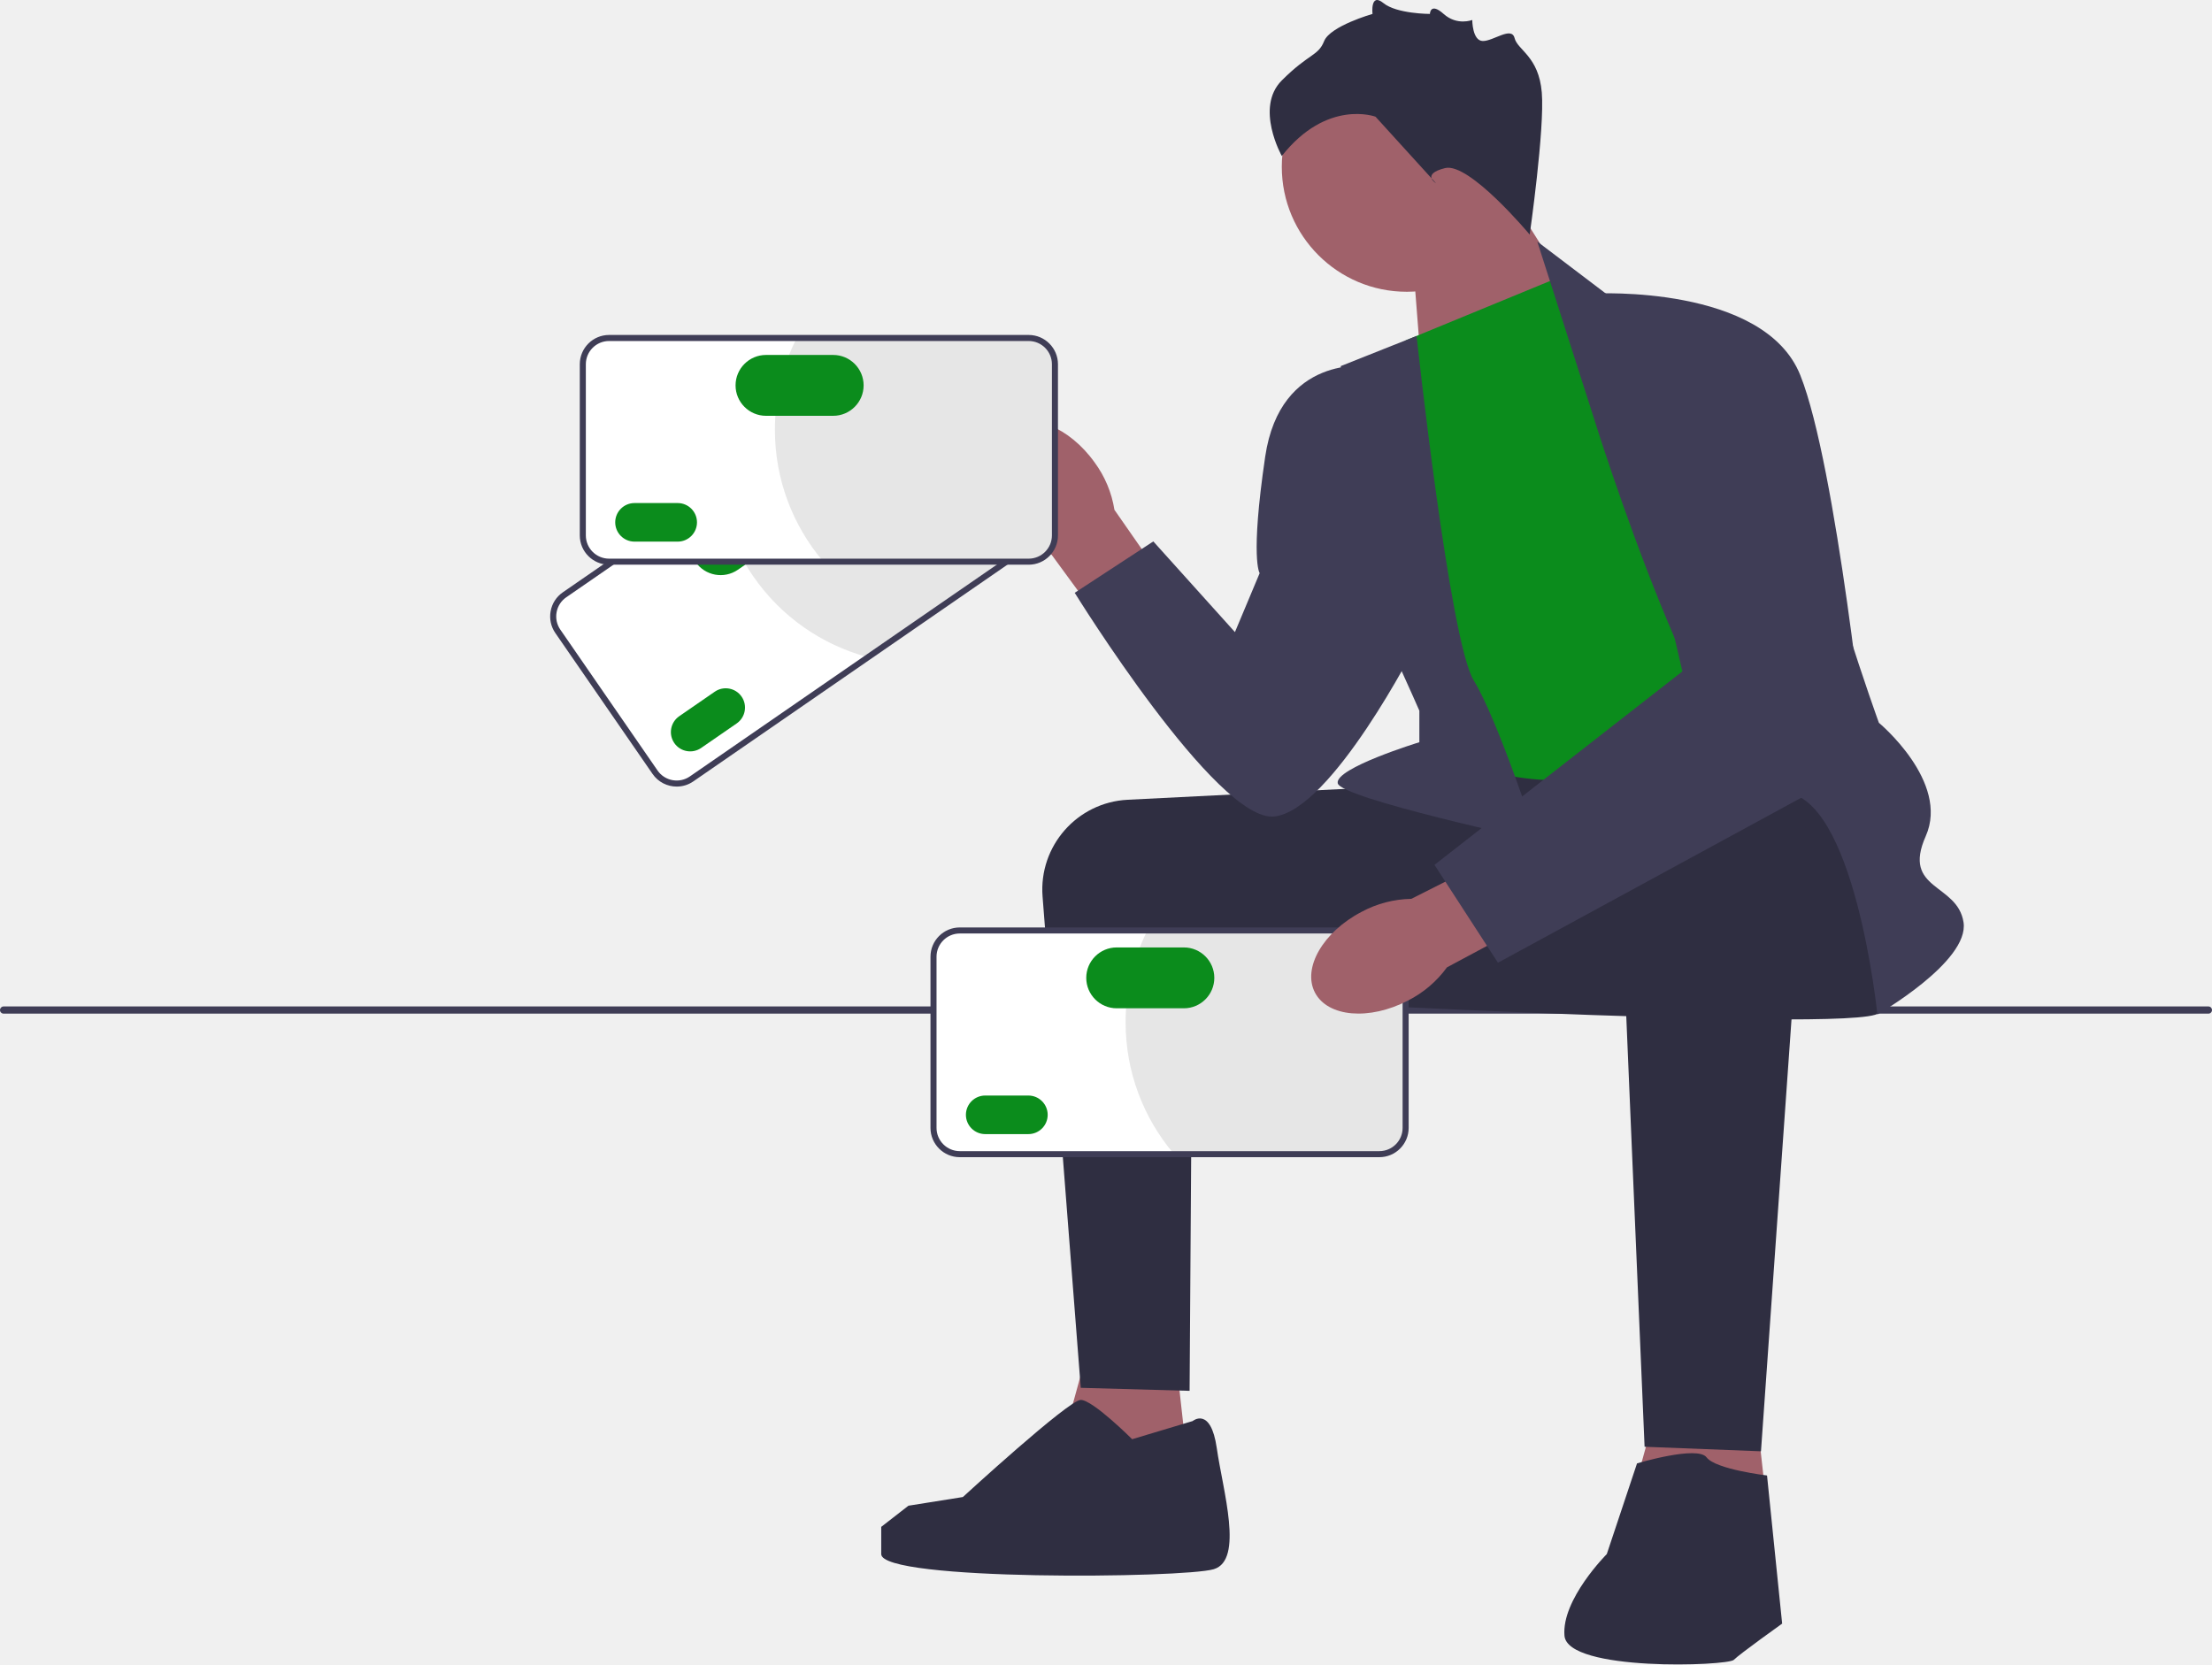
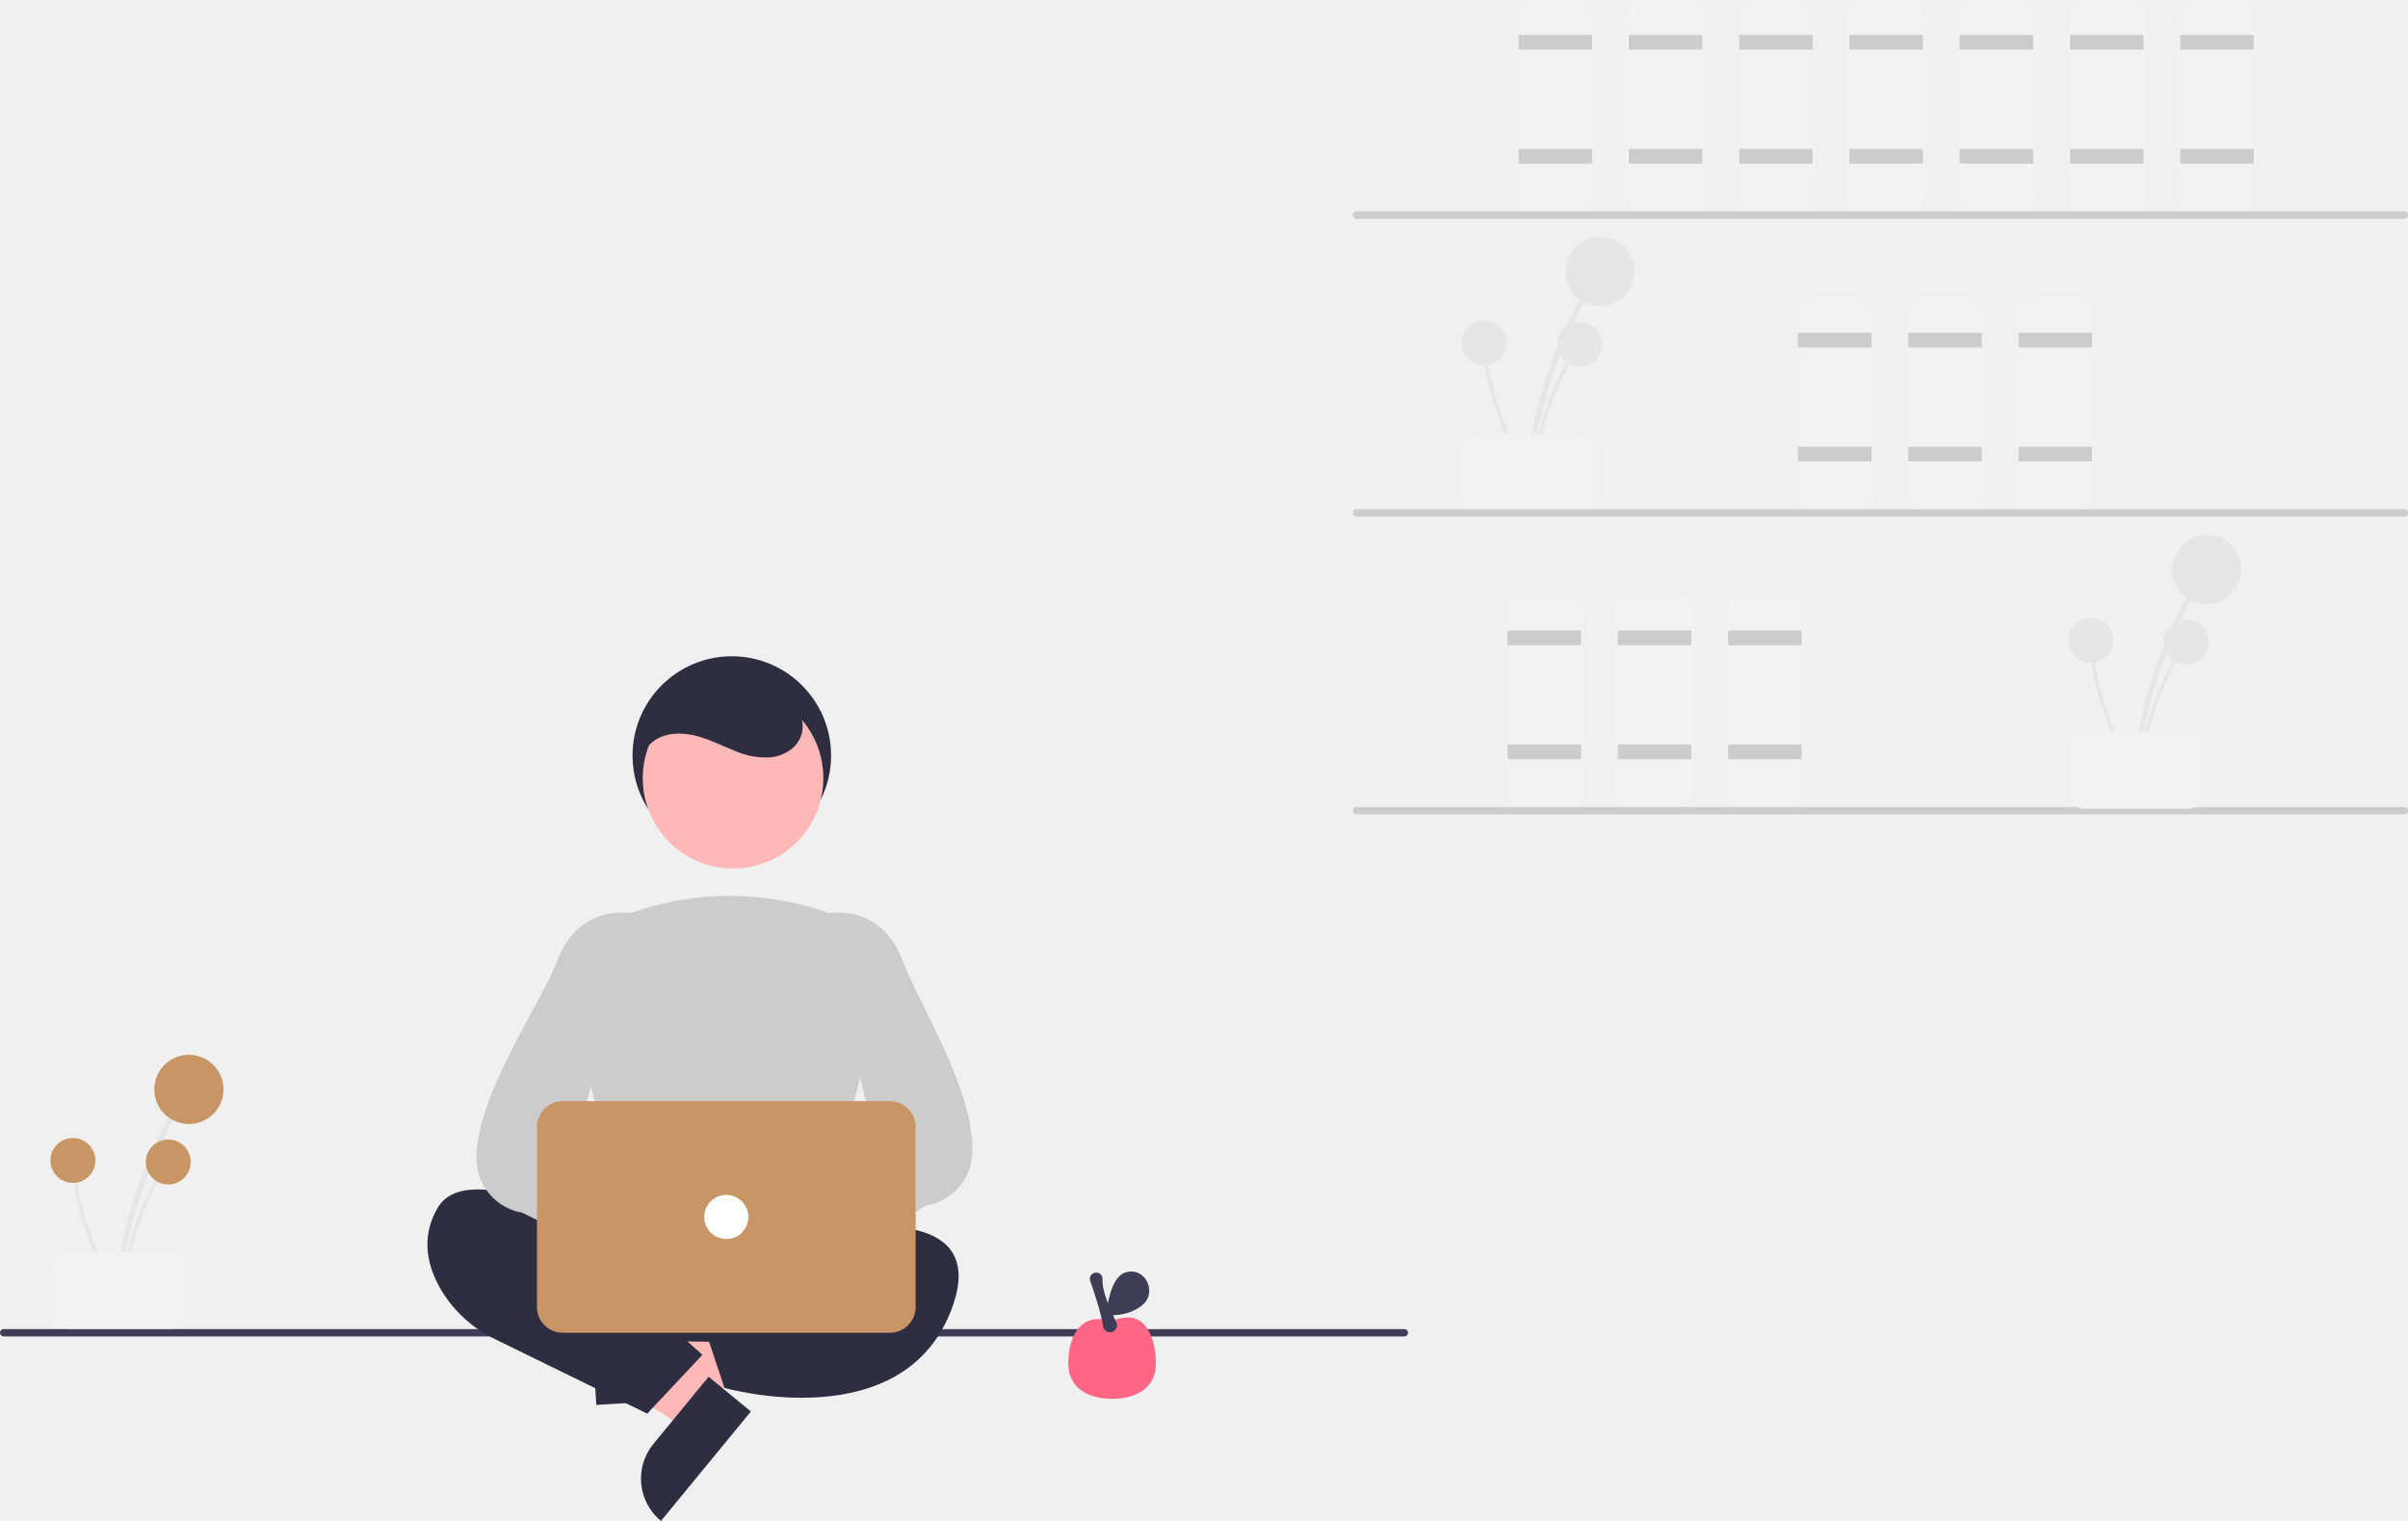
- <svg xmlns="http://www.w3.org/2000/svg" width="731.67" height="550.618" viewBox="0 0 731.67 550.618">
-   <path d="M0,334.134c0,.66,.53,1.19,1.19,1.19H730.48c.66,0,1.19-.53,1.19-1.19,0-.66-.53-1.19-1.19-1.19H1.19c-.66,0-1.19,.53-1.19,1.19Z" fill="#3f3d56" />
-   <polygon points="466.985 81.606 470.811 130.557 526.268 107.393 494.985 57.606 466.985 81.606" fill="#a0616a" />
-   <circle cx="465.323" cy="55.181" r="41.339" fill="#a0616a" />
-   <polygon points="387.985 440.606 394.985 503.393 345.985 496.606 361.985 438.606 387.985 440.606" fill="#a0616a" />
-   <polygon points="578.985 449.606 585.985 512.393 536.985 505.606 552.985 447.606 578.985 449.606" fill="#a0616a" />
-   <path d="M462.485,260.106c-.669,0-54.146,2.685-89.477,4.463-16.723,.841-29.452,15.315-28.155,32.009l12.632,162.528,36,1,.878-131,71.122,4-3-73Z" fill="#2f2e41" />
-   <path d="M619.485,259.106s9,69,2,76c-7,7-226.5-5.5-226.5-5.5,0,0,48.154-69.537,56.827-71.519,8.673-1.981,146.673-8.981,146.673-8.981l21,10Z" fill="#2f2e41" />
-   <path id="uuid-91047c5b-47d7-4179-8a16-40bd6d529b28-153" d="M335.127,172.233c-8.359-11.691-9.103-25.48-1.662-30.799,7.441-5.319,20.247-.152,28.607,11.544,3.404,4.626,5.65,10,6.551,15.673l34.792,49.981-19.8,13.708-35.775-48.834c-5.078-2.688-9.437-6.554-12.714-11.273Z" fill="#a0616a" />
-   <path d="M464.985,112.606l51-21,96,148s-67,15-90,18c-23,3-49-9-49-9l-8-136Z" fill="#0b8c1c" />
-   <path d="M526.985,137.606l-18.5-57.709,24,18.209s68,45,68,64c0,19,21,77,21,77,0,0,23.5,19.5,15.5,37.5-8,18,10.5,15.5,12.5,28.5,2,13-28.5,30.5-28.5,30.5,0,0-7.5-73.5-31.5-73.5-24,0-62.5-124.5-62.5-124.5Z" fill="#3f3d56" />
-   <path d="M468.568,111.13l-25.084,9.976s4,70,8,76c4,6,18,38,18,38v10.429s-28,8.571-27,13.571c1,5,66,19,66,19,0,0-13-40-21-53-8-13-18.916-113.976-18.916-113.976Z" fill="#3f3d56" />
-   <path d="M452.485,121.106s-29-4-34,30c-5,34-1.823,38.5-1.823,38.5l-8.177,19.5-27-30-26,17s47,76,66,74c19-2,47-57,47-57l-16-92Z" fill="#3f3d56" />
-   <path d="M597.323,270.145l-14.839,209.961-38.5-1.5s-8.5-198.5-8.5-201.5c0-3,4-20,29-21,25-1,32.839,14.039,32.839,14.039Z" fill="#2f2e41" />
-   <path d="M541.485,484.106s20-6,23-2c3,4,20,6,20,6l5,49s-14,10-16,12-55,4-56-8c-1-12,14-27,14-27l10-30Z" fill="#2f2e41" />
-   <path d="M394.485,470.106s6-5,8,9c2,14,9,37-1,40-10,3-110,4-110-5v-9l9-7,18.004-2.869s34.996-32.131,38.996-32.131c4,0,17,13,17,13l20-6Z" fill="#2f2e41" />
-   <path d="M505.985,77.606s-20-24-28-22-3,5-3,5l-20-22s-16-6-31,13c0,0-9-16,0-25,9-9,12-8,14-13,2-5,16-9,16-9,0,0-.803-7.197,3.598-3.598s15.394,3.598,15.394,3.598c0,0,.063-4,4.535,0,4.472,4,9.472,2,9.472,2,0,0,0,6.921,3.5,6.961,3.5,.039,9.5-4.961,10.5-.961,1,4,8,6,9,18,1,12-4,47-4,47Z" fill="#2f2e41" />
-   <g>
-     <path d="M342.995,178.849l-114.236,78.827c-3.942,2.72-9.362,1.726-12.082-2.216l-32.162-46.609c-2.72-3.942-1.726-9.362,2.216-12.082l114.236-78.827c3.942-2.72,9.362-1.726,12.082,2.216l32.162,46.609c2.72,3.942,1.726,9.362-2.216,12.082Z" fill="#fff" />
-     <path d="M312.839,120.303l32.161,46.608c2.646,3.835,1.684,9.081-2.151,11.727l-56.064,38.686c-14.786-4.04-28.277-13.115-37.663-26.716-6.148-8.909-9.853-18.772-11.266-28.809l63.255-43.648c3.835-2.646,9.081-1.684,11.727,2.151Z" fill="#e6e6e6" />
-     <path d="M223.84,260.209c-3.079,0-6.109-1.461-7.987-4.181l-32.162-46.609c-1.467-2.127-2.018-4.7-1.55-7.248,.467-2.548,1.896-4.759,4.022-6.226l114.235-78.827c4.397-3.032,10.44-1.923,13.474,2.471l32.162,46.609c1.467,2.127,2.018,4.7,1.55,7.248-.467,2.547-1.896,4.759-4.021,6.226l-114.236,78.827c-1.676,1.155-3.591,1.71-5.486,1.71Zm82.048-142.802c-1.504,0-3.023,.44-4.353,1.357l-114.236,78.827c-1.688,1.163-2.82,2.918-3.191,4.94-.371,2.021,.065,4.064,1.229,5.75l32.162,46.609c2.406,3.486,7.202,4.368,10.69,1.961l114.237-78.827c1.687-1.163,2.819-2.918,3.19-4.94,.371-2.021-.065-4.064-1.229-5.75l-32.162-46.609c-1.489-2.158-3.895-3.318-6.338-3.318Z" fill="#3f3d56" />
-     <path d="M224.667,236.937c-2.895,1.998-3.625,5.978-1.627,8.874,1.998,2.895,5.978,3.625,8.874,1.627l11.761-8.116c2.895-1.998,3.625-5.978,1.627-8.874-1.998-2.895-5.978-3.625-8.874-1.627l-11.761,8.116Z" fill="#0b8c1c" />
-     <path d="M232.639,171.911c-4.568,3.152-5.72,9.433-2.568,14.001,3.152,4.568,9.433,5.72,14.001,2.568l18.295-12.624c4.568-3.152,5.72-9.432,2.568-14-3.152-4.568-9.433-5.72-14.001-2.568l-18.295,12.624Z" fill="#0b8c1c" />
-   </g>
-   <g>
-     <path d="M340.259,185.809H201.466c-4.789,0-8.686-3.896-8.686-8.686v-56.628c0-4.789,3.897-8.686,8.686-8.686h138.793c4.789,0,8.686,3.896,8.686,8.686v56.628c0,4.789-3.897,8.686-8.686,8.686Z" fill="#fff" />
-     <path d="M348.69,120.495v56.628c0,4.659-3.772,8.431-8.431,8.431h-68.116c-9.875-11.723-15.826-26.854-15.826-43.379,0-10.824,2.552-21.047,7.089-30.11h76.853c4.659,0,8.431,3.772,8.431,8.431Z" fill="#e6e6e6" />
-     <path d="M340.259,186.809H201.466c-5.341,0-9.687-4.345-9.687-9.686v-56.629c0-5.341,4.346-9.686,9.687-9.686h138.793c5.341,0,9.687,4.345,9.687,9.686v56.629c0,5.341-4.346,9.686-9.687,9.686ZM201.466,112.809c-4.238,0-7.687,3.447-7.687,7.686v56.629c0,4.238,3.448,7.686,7.687,7.686h138.793c4.238,0,7.687-3.447,7.687-7.686v-56.629c0-4.238-3.448-7.686-7.687-7.686H201.466Z" fill="#3f3d56" />
-     <path d="M209.876,166.416c-3.518,0-6.379,2.862-6.379,6.379s2.862,6.379,6.379,6.379h14.29c3.518,0,6.379-2.862,6.379-6.379s-2.862-6.379-6.379-6.379h-14.29Z" fill="#0b8c1c" />
-     <path d="M253.369,117.423c-5.55,0-10.065,4.515-10.065,10.065s4.515,10.065,10.065,10.065h22.228c5.55,0,10.065-4.515,10.065-10.065s-4.515-10.065-10.065-10.065h-22.228Z" fill="#0b8c1c" />
-   </g>
-   <g>
-     <path d="M456.259,381.809h-138.793c-4.789,0-8.686-3.896-8.686-8.686v-56.628c0-4.789,3.897-8.686,8.686-8.686h138.793c4.789,0,8.686,3.896,8.686,8.686v56.628c0,4.789-3.897,8.686-8.686,8.686Z" fill="#fff" />
-     <path d="M464.69,316.495v56.628c0,4.659-3.772,8.431-8.431,8.431h-68.116c-9.875-11.723-15.826-26.854-15.826-43.379,0-10.824,2.552-21.047,7.089-30.11h76.853c4.659,0,8.431,3.772,8.431,8.431Z" fill="#e6e6e6" />
-     <path d="M456.259,382.809h-138.793c-5.341,0-9.687-4.345-9.687-9.686v-56.629c0-5.341,4.346-9.686,9.687-9.686h138.793c5.341,0,9.687,4.345,9.687,9.686v56.629c0,5.341-4.346,9.686-9.687,9.686Zm-138.793-74c-4.238,0-7.687,3.447-7.687,7.686v56.629c0,4.238,3.448,7.686,7.687,7.686h138.793c4.238,0,7.687-3.447,7.687-7.686v-56.629c0-4.238-3.448-7.686-7.687-7.686h-138.793Z" fill="#3f3d56" />
-     <path d="M325.876,362.416c-3.518,0-6.379,2.862-6.379,6.379s2.862,6.379,6.379,6.379h14.29c3.518,0,6.379-2.862,6.379-6.379s-2.862-6.379-6.379-6.379h-14.29Z" fill="#0b8c1c" />
-     <path d="M369.369,313.423c-5.55,0-10.065,4.515-10.065,10.065s4.515,10.065,10.065,10.065h22.228c5.55,0,10.065-4.515,10.065-10.065s-4.515-10.065-10.065-10.065h-22.228Z" fill="#0b8c1c" />
-   </g>
-   <path id="uuid-c026fd96-7d81-4b34-bb39-0646c0e08e96-154" d="M465.674,331.017c-12.747,6.638-26.505,5.441-30.727-2.672-4.223-8.113,2.688-20.068,15.44-26.706,5.058-2.722,10.694-4.192,16.436-4.289l54.365-27.441,10.797,21.526-53.367,28.575c-3.374,4.65-7.812,8.425-12.944,11.008Z" fill="#a0616a" />
-   <path d="M527.485,97.106s56-3,68,27c12,30,22,128,22,128l-122,66.374-21-32.374,82-64-29-125Z" fill="#3f3d56" />
+ <svg xmlns="http://www.w3.org/2000/svg" data-name="Layer 1" width="655" height="413.68" viewBox="0 0 655 413.68">
+   <path d="M689.063,372.583a122.041,122.041,0,0,1,10.101-38.517q2.28-5.092,5.018-9.961a.744.744,0,0,0-1.284-.75,123.729,123.729,0,0,0-13.768,37.982q-1.034,5.584-1.554,11.246c-.088.952,1.399.946,1.486,0Z" transform="translate(-272.5 -243.1602)" fill="#e6e6e6" />
+   <circle cx="435.282" cy="73.914" r="9.414" fill="#e6e6e6" />
+   <path d="M690.026,372.833a79.174,79.174,0,0,1,6.553-24.988q1.479-3.304,3.255-6.462a.483.483,0,0,0-.833-.487,80.268,80.268,0,0,0-8.932,24.641q-.671,3.622-1.008,7.296c-.057.618.908.614.964,0Z" transform="translate(-272.5 -243.1602)" fill="#e6e6e6" />
+   <circle cx="429.67" cy="93.662" r="6.108" fill="#e6e6e6" />
+   <path d="M688.809,372.257a79.174,79.174,0,0,1-10.202-23.733q-.866-3.515-1.408-7.097a.483.483,0,0,0-.956.128,80.268,80.268,0,0,0,8.113,24.922q1.699,3.269,3.693,6.373c.335.522,1.093-.074.76-.593Z" transform="translate(-272.5 -243.1602)" fill="#e6e6e6" />
+   <circle cx="403.735" cy="93.233" r="6.108" fill="#e6e6e6" />
+   <path d="M670.059,377.66v-12a4.505,4.505,0,0,1,4.5-4.5h28a4.505,4.505,0,0,1,4.5,4.5v12a4.505,4.505,0,0,1-4.5,4.5h-28A4.505,4.505,0,0,1,670.059,377.66Z" transform="translate(-272.5 -243.1602)" fill="#f2f2f2" style="isolation:isolate" />
+   <path d="M701.559,301.16h-12a4.505,4.505,0,0,1-4.5-4.5v-49a4.505,4.505,0,0,1,4.5-4.5h12a4.505,4.505,0,0,1,4.5,4.5v49A4.505,4.505,0,0,1,701.559,301.16Z" transform="translate(-272.5 -243.1602)" fill="#f2f2f2" style="isolation:isolate" />
+   <rect x="413.059" y="9.5" width="20" height="4" fill="#ccc" />
+   <rect x="413.059" y="40.5" width="20" height="4" fill="#ccc" />
+   <path d="M731.559,301.16h-12a4.505,4.505,0,0,1-4.5-4.5v-49a4.505,4.505,0,0,1,4.5-4.5h12a4.505,4.505,0,0,1,4.5,4.5v49A4.505,4.505,0,0,1,731.559,301.16Z" transform="translate(-272.5 -243.1602)" fill="#f2f2f2" style="isolation:isolate" />
+   <rect x="443.059" y="9.5" width="20" height="4" fill="#ccc" />
+   <rect x="443.059" y="40.5" width="20" height="4" fill="#ccc" />
+   <path d="M761.559,301.16h-12a4.505,4.505,0,0,1-4.5-4.5v-49a4.505,4.505,0,0,1,4.5-4.5h12a4.505,4.505,0,0,1,4.5,4.5v49A4.505,4.505,0,0,1,761.559,301.16Z" transform="translate(-272.5 -243.1602)" fill="#f2f2f2" style="isolation:isolate" />
+   <rect x="473.059" y="9.5" width="20" height="4" fill="#ccc" />
+   <rect x="473.059" y="40.5" width="20" height="4" fill="#ccc" />
+   <path d="M777.559,382.16h-12a4.505,4.505,0,0,1-4.5-4.5v-49a4.505,4.505,0,0,1,4.5-4.5h12a4.505,4.505,0,0,1,4.5,4.5v49A4.505,4.505,0,0,1,777.559,382.16Z" transform="translate(-272.5 -243.1602)" fill="#f2f2f2" style="isolation:isolate" />
+   <rect x="489.059" y="90.5" width="20" height="4" fill="#ccc" />
+   <rect x="489.059" y="121.5" width="20" height="4" fill="#ccc" />
+   <path d="M807.559,382.16h-12a4.505,4.505,0,0,1-4.5-4.5v-49a4.505,4.505,0,0,1,4.5-4.5h12a4.505,4.505,0,0,1,4.5,4.5v49A4.505,4.505,0,0,1,807.559,382.16Z" transform="translate(-272.5 -243.1602)" fill="#f2f2f2" style="isolation:isolate" />
+   <rect x="519.059" y="90.5" width="20" height="4" fill="#ccc" />
+   <rect x="519.059" y="121.5" width="20" height="4" fill="#ccc" />
+   <path d="M837.559,382.16h-12a4.505,4.505,0,0,1-4.5-4.5v-49a4.505,4.505,0,0,1,4.5-4.5h12a4.505,4.505,0,0,1,4.5,4.5v49A4.505,4.505,0,0,1,837.559,382.16Z" transform="translate(-272.5 -243.1602)" fill="#f2f2f2" style="isolation:isolate" />
+   <rect x="549.059" y="90.5" width="20" height="4" fill="#ccc" />
+   <rect x="549.059" y="121.5" width="20" height="4" fill="#ccc" />
+   <path d="M698.559,463.16h-12a4.505,4.505,0,0,1-4.5-4.5v-49a4.505,4.505,0,0,1,4.5-4.5h12a4.505,4.505,0,0,1,4.5,4.5v49A4.505,4.505,0,0,1,698.559,463.16Z" transform="translate(-272.5 -243.1602)" fill="#f2f2f2" style="isolation:isolate" />
+   <rect x="410.059" y="171.5" width="20" height="4" fill="#ccc" />
+   <rect x="410.059" y="202.5" width="20" height="4" fill="#ccc" />
+   <path d="M728.559,463.16h-12a4.505,4.505,0,0,1-4.5-4.5v-49a4.505,4.505,0,0,1,4.5-4.5h12a4.505,4.505,0,0,1,4.5,4.5v49A4.505,4.505,0,0,1,728.559,463.16Z" transform="translate(-272.5 -243.1602)" fill="#f2f2f2" style="isolation:isolate" />
+   <rect x="440.059" y="171.5" width="20" height="4" fill="#ccc" />
+   <rect x="440.059" y="202.5" width="20" height="4" fill="#ccc" />
+   <path d="M758.559,463.16h-12a4.505,4.505,0,0,1-4.5-4.5v-49a4.505,4.505,0,0,1,4.5-4.5h12a4.505,4.505,0,0,1,4.5,4.5v49A4.505,4.505,0,0,1,758.559,463.16Z" transform="translate(-272.5 -243.1602)" fill="#f2f2f2" style="isolation:isolate" />
+   <rect x="470.059" y="171.5" width="20" height="4" fill="#ccc" />
+   <rect x="470.059" y="202.5" width="20" height="4" fill="#ccc" />
+   <path d="M791.559,301.16h-12a4.505,4.505,0,0,1-4.5-4.5v-49a4.505,4.505,0,0,1,4.5-4.5h12a4.505,4.505,0,0,1,4.5,4.5v49A4.505,4.505,0,0,1,791.559,301.16Z" transform="translate(-272.5 -243.1602)" fill="#f2f2f2" style="isolation:isolate" />
+   <rect x="503.059" y="9.5" width="20" height="4" fill="#ccc" />
+   <rect x="503.059" y="40.5" width="20" height="4" fill="#ccc" />
+   <path d="M821.559,301.16h-12a4.505,4.505,0,0,1-4.5-4.5v-49a4.505,4.505,0,0,1,4.5-4.5h12a4.505,4.505,0,0,1,4.5,4.5v49A4.505,4.505,0,0,1,821.559,301.16Z" transform="translate(-272.5 -243.1602)" fill="#f2f2f2" style="isolation:isolate" />
+   <rect x="533.059" y="9.5" width="20" height="4" fill="#ccc" />
+   <rect x="533.059" y="40.5" width="20" height="4" fill="#ccc" />
+   <path d="M851.559,301.16h-12a4.505,4.505,0,0,1-4.5-4.5v-49a4.505,4.505,0,0,1,4.5-4.5h12a4.505,4.505,0,0,1,4.5,4.5v49A4.505,4.505,0,0,1,851.559,301.16Z" transform="translate(-272.5 -243.1602)" fill="#f2f2f2" style="isolation:isolate" />
+   <rect x="563.059" y="9.5" width="20" height="4" fill="#ccc" />
+   <rect x="563.059" y="40.5" width="20" height="4" fill="#ccc" />
+   <path d="M881.559,301.16h-12a4.505,4.505,0,0,1-4.5-4.5v-49a4.505,4.505,0,0,1,4.5-4.5h12a4.505,4.505,0,0,1,4.5,4.5v49A4.505,4.505,0,0,1,881.559,301.16Z" transform="translate(-272.5 -243.1602)" fill="#f2f2f2" style="isolation:isolate" />
+   <rect x="593.059" y="9.5" width="20" height="4" fill="#ccc" />
+   <rect x="593.059" y="40.5" width="20" height="4" fill="#ccc" />
+   <path d="M926.5,302.66h-285a1,1,0,0,1,0-2h285a1,1,0,0,1,0,2Z" transform="translate(-272.5 -243.1602)" fill="#ccc" />
+   <path d="M926.5,383.66h-285a1,1,0,0,1,0-2h285a1,1,0,0,1,0,2Z" transform="translate(-272.5 -243.1602)" fill="#ccc" />
+   <path d="M926.5,464.66h-285a1,1,0,0,1,0-2h285a1,1,0,0,1,0,2Z" transform="translate(-272.5 -243.1602)" fill="#ccc" />
+   <path d="M854.063,453.583a122.041,122.041,0,0,1,10.101-38.517q2.28-5.092,5.018-9.961a.744.744,0,0,0-1.284-.75,123.729,123.729,0,0,0-13.768,37.982q-1.034,5.584-1.554,11.246c-.088.952,1.399.946,1.486,0Z" transform="translate(-272.5 -243.1602)" fill="#e6e6e6" />
+   <circle cx="600.282" cy="154.914" r="9.414" fill="#e6e6e6" />
+   <path d="M855.026,453.833a79.174,79.174,0,0,1,6.553-24.988q1.479-3.304,3.255-6.462a.483.483,0,0,0-.833-.487,80.268,80.268,0,0,0-8.932,24.641q-.671,3.622-1.008,7.296c-.057.618.908.614.964,0Z" transform="translate(-272.5 -243.1602)" fill="#e6e6e6" />
+   <circle cx="594.67" cy="174.662" r="6.108" fill="#e6e6e6" />
+   <path d="M853.809,453.257a79.174,79.174,0,0,1-10.202-23.733q-.866-3.515-1.408-7.097a.483.483,0,0,0-.956.128,80.268,80.268,0,0,0,8.113,24.922q1.699,3.269,3.693,6.373c.335.522,1.093-.074.76-.593Z" transform="translate(-272.5 -243.1602)" fill="#e6e6e6" />
+   <circle cx="568.735" cy="174.233" r="6.108" fill="#e6e6e6" />
+   <path d="M835.059,458.66v-12a4.505,4.505,0,0,1,4.5-4.5h28a4.505,4.505,0,0,1,4.5,4.5v12a4.505,4.505,0,0,1-4.5,4.5h-28A4.505,4.505,0,0,1,835.059,458.66Z" transform="translate(-272.5 -243.1602)" fill="#f2f2f2" style="isolation:isolate" />
+   <path d="M654.5,606.66h-381a1,1,0,0,1,0-2h381a1,1,0,0,1,0,2Z" transform="translate(-272.5 -243.1602)" fill="#3f3d56" />
+   <circle cx="199.059" cy="205.5" r="27" fill="#2f2e41" />
+   <polygon points="173.405 378.826 172.69 366.588 219.556 358.003 220.612 376.067 173.405 378.826" fill="#ffb8b8" />
+   <path d="M436.622,598.163h23.644a0,0,0,0,1,0,0v14.887a0,0,0,0,1,0,0H421.735a0,0,0,0,1,0,0v0A14.887,14.887,0,0,1,436.622,598.163Z" transform="translate(747.3404 -113.1422) rotate(86.65462)" fill="#2f2e41" />
+   <polygon points="193.789 378.714 186.004 388.185 145.768 362.666 157.257 348.688 193.789 378.714" fill="#ffb8b8" />
+   <path d="M454.39,629.787h23.644a0,0,0,0,1,0,0v14.887a0,0,0,0,1,0,0H439.503a0,0,0,0,1,0,0v0A14.887,14.887,0,0,1,454.39,629.787Z" transform="translate(-597.3196 343.8614) rotate(-50.58212)" fill="#2f2e41" />
+   <path d="M443.887,577.83l-5.32,25.079a4,4,0,0,0,3.848,4.83l52.298.844a4,4,0,0,0,4.004-4.695l-4.575-25.922a4,4,0,0,0-3.939-3.305H447.8A4,4,0,0,0,443.887,577.83Z" transform="translate(-272.5 -243.1602)" fill="#2f2e41" />
+   <path d="M452.559,586.66s-51-32-61-15c-5,8.5-2.5,16.75,1.25,22.875a34.631,34.631,0,0,0,14.402,12.891l41.347,20.234,15-16-10-9Z" transform="translate(-272.5 -243.1602)" fill="#2f2e41" />
+   <path d="M478.559,581.66s66-19,53,17-62,22-62,22l-5-15,17-12Z" transform="translate(-272.5 -243.1602)" fill="#2f2e41" />
+   <circle cx="199.398" cy="211.665" r="24.561" fill="#ffb8b8" />
+   <path d="M473.185,585.629a131.994,131.994,0,0,1-30.257-3.986l-.292-.08-13.706-63.045a23.225,23.225,0,0,1,14.933-26.943,80.46,80.46,0,0,1,51.3-1.024h0a23.47,23.47,0,0,1,15.635,27.765l-15.308,63.195-.216.103C488.911,584.626,480.956,585.629,473.185,585.629Z" transform="translate(-272.5 -243.1602)" fill="#ccc" />
+   <path d="M454.774,590.527a10.056,10.056,0,0,1,14.475-5.312l26.987-23.425,2.442,18.408-26.001,19.422a10.11,10.11,0,0,1-17.902-9.094Z" transform="translate(-272.5 -243.1602)" fill="#ffb8b8" />
+   <path d="M480.512,595.636a4.534,4.534,0,0,1-1.296-.19,4.453,4.453,0,0,1-2.962-2.816l-3.257-9.229a4.472,4.472,0,0,1,1.302-4.902l36.769-22.074L496.573,491.763l.369-.089c.15-.037,15-3.417,21.086,12.811,4.261,11.365,20.031,36.077,18.919,52.776a14.885,14.885,0,0,1-12.322,13.728l-41.388,23.713A4.456,4.456,0,0,1,480.512,595.636Z" transform="translate(-272.5 -243.1602)" fill="#ccc" />
+   <path d="M484.636,588.333a10.056,10.056,0,0,0-14.475-5.312l-26.986-23.425-2.442,18.408,26.001,19.422a10.11,10.11,0,0,0,17.902-9.094Z" transform="translate(-272.5 -243.1602)" fill="#ffb8b8" />
+   <path d="M461.606,595.636a4.456,4.456,0,0,1-2.724-.935l-44.388-21.713a14.885,14.885,0,0,1-12.322-13.728c-1.113-16.699,17.657-43.411,21.919-54.776,6.085-16.228,20.936-12.849,21.086-12.811l.369.089L428.051,558.424l39.769,20.074a4.472,4.472,0,0,1,1.302,4.902l-3.257,9.229a4.453,4.453,0,0,1-2.962,2.816A4.535,4.535,0,0,1,461.606,595.636Z" transform="translate(-272.5 -243.1602)" fill="#ccc" />
+   <path d="M514.559,605.66h-89a7.008,7.008,0,0,1-7-7v-49a7.008,7.008,0,0,1,7-7h89a7.008,7.008,0,0,1,7,7v49A7.008,7.008,0,0,1,514.559,605.66Z" transform="translate(-272.5 -243.1602)" fill="#c89666" />
+   <circle cx="197.559" cy="331" r="6" fill="#fff" />
+   <path d="M447.091,453.826c-1.456-3.692.933-8.092,4.476-9.881s7.818-1.448,11.608-.27c3.185.991,6.17,2.526,9.277,3.738a20.762,20.762,0,0,0,9.753,1.737c3.314-.374,6.613-2.233,7.969-5.28,1.406-3.159.45-7.013-1.715-9.709a18.799,18.799,0,0,0-8.612-5.535c-7.308-2.574-15.748-2.65-22.532,1.093s-11.394,11.71-9.992,19.33" transform="translate(-272.5 -243.1602)" fill="#2f2e41" />
+   <path d="M305.162,594.979A122.042,122.042,0,0,1,315.263,556.461q2.28-5.092,5.018-9.961a.744.744,0,0,0-1.284-.75,123.728,123.728,0,0,0-13.768,37.982q-1.034,5.584-1.554,11.246c-.088.952,1.399.946,1.486,0Z" transform="translate(-272.5 -243.1602)" fill="#e6e6e6" />
+   <circle cx="51.381" cy="296.31" r="9.414" fill="#c89666" />
+   <path d="M306.125,595.229a79.174,79.174,0,0,1,6.553-24.988q1.479-3.304,3.255-6.462a.483.483,0,0,0-.833-.487,80.269,80.269,0,0,0-8.932,24.641q-.671,3.622-1.008,7.296c-.057.618.908.614.964,0Z" transform="translate(-272.5 -243.1602)" fill="#e6e6e6" />
+   <circle cx="45.769" cy="316.058" r="6.108" fill="#c89666" />
+   <path d="M304.908,594.652a79.174,79.174,0,0,1-10.202-23.733q-.866-3.515-1.408-7.097a.483.483,0,0,0-.956.128,80.268,80.268,0,0,0,8.113,24.922q1.699,3.269,3.693,6.373c.335.522,1.093-.074.76-.593Z" transform="translate(-272.5 -243.1602)" fill="#e6e6e6" />
+   <circle cx="19.835" cy="315.629" r="6.108" fill="#c89666" />
+   <path d="M286.159,600.056v-12a4.505,4.505,0,0,1,4.5-4.5h28a4.505,4.505,0,0,1,4.5,4.5v12a4.505,4.505,0,0,1-4.5,4.5h-28A4.505,4.505,0,0,1,286.159,600.056Z" transform="translate(-272.5 -243.1602)" fill="#f2f2f2" style="isolation:isolate" />
+   <path d="M586.909,614.061c0,6.577-5.332,9.567-11.909,9.567s-11.909-2.99-11.909-9.567S565.738,599.81,575,602.456C584.262,598.487,586.909,607.484,586.909,614.061Z" transform="translate(-272.5 -243.1602)" fill="#ff6584" />
+   <path d="M574.42,605.537a1.904,1.904,0,0,1-1.891-1.659c-.394-3.281-2.568-9.708-3.484-12.318l-0-.001a1.703,1.703,0,0,1,.22-1.566,1.787,1.787,0,0,1,2.663-.192,1.705,1.705,0,0,1,.468,1.276c-.179,3.351,2.263,8.765,3.735,11.694a1.908,1.908,0,0,1-1.51,2.756A1.763,1.763,0,0,1,574.42,605.537Z" transform="translate(-272.5 -243.1602)" fill="#3f3d56" />
+   <path d="M583.232,598.146c4.134-3.383.891-10.308-4.283-8.978a4.178,4.178,0,0,0-1.864.994c-3.174,2.998-3.666,10.669-3.666,10.669S579.024,601.59,583.232,598.146Z" transform="translate(-272.5 -243.1602)" fill="#3f3d56" />
</svg>
